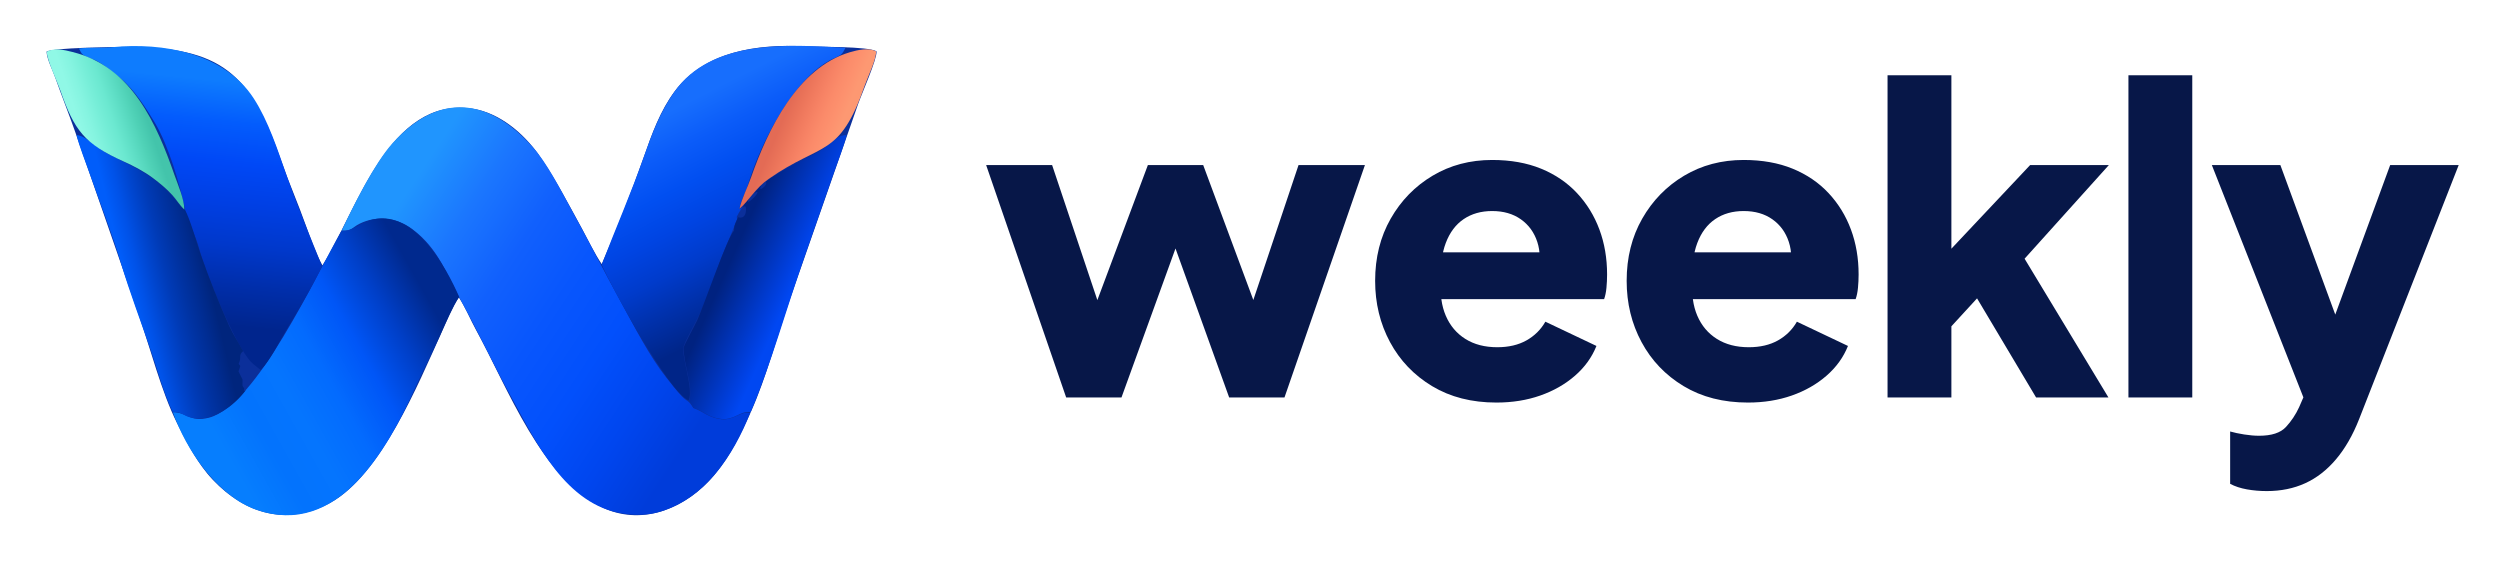
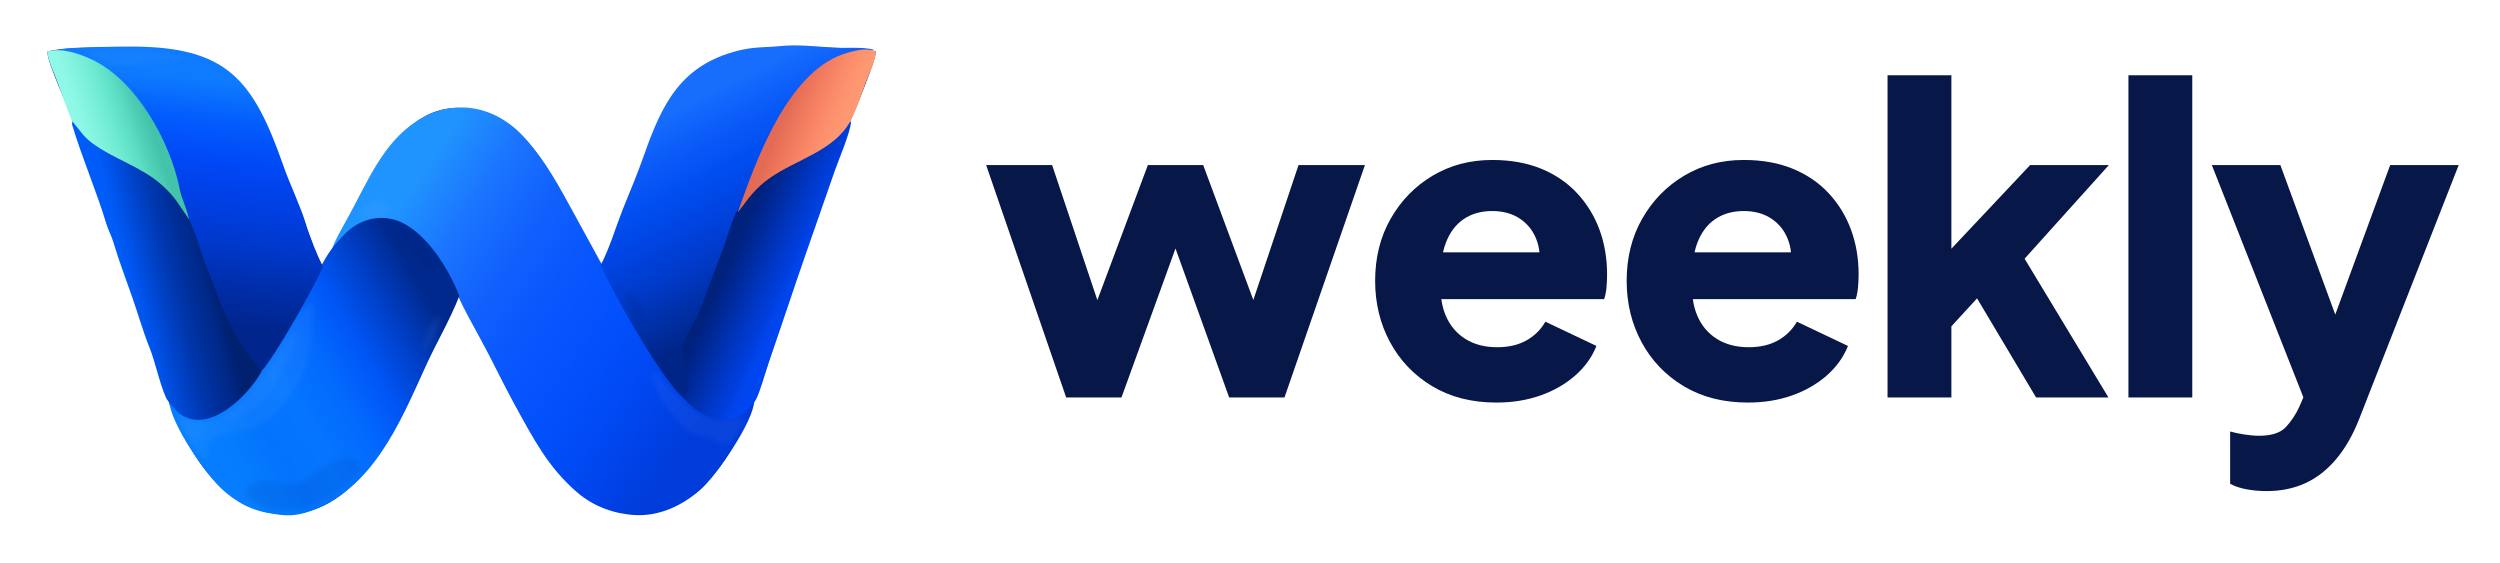
<svg xmlns="http://www.w3.org/2000/svg" viewBox="-60 -579 3642 820" role="img" aria-label="weekly">
  <g transform="translate(-192.66 -975.22) scale(1.2844)">
    <defs>
-       <linearGradient id="face1" gradientUnits="userSpaceOnUse" x1="1017.8" y1="670.4" x2="606.4" y2="399.4">
+       <linearGradient id="face1" gradientUnits="userSpaceOnUse" x1="1015.5" y1="673.8" x2="605.8" y2="402.0">
+         <stop offset="0.000" stop-color="#003cda" />
        <stop offset="0.071" stop-color="#003cda" />
        <stop offset="0.214" stop-color="#0046ef" />
        <stop offset="0.357" stop-color="#0250fc" />
        <stop offset="0.500" stop-color="#0856fd" />
        <stop offset="0.643" stop-color="#1160fd" />
-         <stop offset="0.786" stop-color="#1b76fe" />
-         <stop offset="0.929" stop-color="#2095fe" />
+         <stop offset="0.786" stop-color="#1b75fe" />
+         <stop offset="0.929" stop-color="#2094fe" />
+         <stop offset="1.000" stop-color="#2094fe" />
      </linearGradient>
-       <linearGradient id="face2" gradientUnits="userSpaceOnUse" x1="193.7" y1="-108.2" x2="-96.7" y2="54.0">
+       <clipPath id="c_face1">
+         <path d="M479.4 592.5C484.3 589.9 488.9 582.3 493.3 577.3C508.0 561.1 527.9 554.1 549.3 558.4C563.2 561.2 584.2 579.4 592.1 590.7C603.8 607.4 614.3 625.4 622.7 644.0C629.5 659.1 640.0 677.9 648.1 692.7C661.4 716.9 673.3 742.3 686.7 766.7C707.8 804.9 724.4 838.5 758.7 867.6C776.9 883.1 800.4 891.5 824.0 892.7C851.8 894.1 878.3 881.4 898.7 863.0C916.1 847.3 958.7 785.5 958.7 762.9C946.3 771.6 947.5 781.6 926.3 782.7C906.8 783.6 888.0 769.1 875.7 755.3C848.3 725.0 829.6 688.2 810.1 652.7C791.8 619.4 773.7 586.0 755.4 552.7C737.6 520.4 723.3 492.5 698.3 464.7C665.4 428.1 617.4 418.9 575.7 446.0C537.4 470.9 520.0 515.0 498.9 553.3C493.8 562.7 481.6 583.6 479.4 592.5Z" />
+       </clipPath>
+       <linearGradient id="face2" gradientUnits="userSpaceOnUse" x1="179.2" y1="-104.3" x2="-108.6" y2="63.2">
+         <stop offset="0.000" stop-color="#00298e" />
        <stop offset="0.071" stop-color="#00298e" />
        <stop offset="0.214" stop-color="#003fc7" />
-         <stop offset="0.357" stop-color="#0056f7" />
+         <stop offset="0.357" stop-color="#0056f6" />
        <stop offset="0.500" stop-color="#036bfe" />
        <stop offset="0.643" stop-color="#0575fe" />
        <stop offset="0.786" stop-color="#0373fd" />
-         <stop offset="0.929" stop-color="#067efe" />
+         <stop offset="0.929" stop-color="#057dfe" />
+         <stop offset="1.000" stop-color="#057dfe" />
      </linearGradient>
-       <linearGradient id="face3" gradientUnits="userSpaceOnUse" x1="474.8" y1="932.9" x2="343.9" y2="675.8">
+       <clipPath id="c_face2">
+         <path d="M294.7 762.0C296.6 788.6 336.6 847.8 357.7 865.7C379.4 884.2 396.8 889.9 424.3 892.7C434.6 893.7 444.8 891.9 454.3 888.5C525.0 863.8 556.3 789.9 585.1 726.0C597.2 699.1 613.9 671.1 624.3 644.0C612.5 614.0 587.8 573.8 558.0 560.4C536.6 550.8 512.9 556.2 496.0 572.3C490.8 577.3 481.9 587.3 477.9 593.0C450.1 632.6 379.0 809.2 315.0 780.4C304.2 775.6 302.1 769.3 295.0 761.9Z" />
+       </clipPath>
+       <linearGradient id="face3" gradientUnits="userSpaceOnUse" x1="477.2" y1="932.0" x2="346.5" y2="676.8">
+         <stop offset="0.000" stop-color="#002588" />
        <stop offset="0.071" stop-color="#002588" />
        <stop offset="0.214" stop-color="#0030a9" />
        <stop offset="0.357" stop-color="#003bcb" />
        <stop offset="0.500" stop-color="#0044e2" />
        <stop offset="0.643" stop-color="#014ff1" />
        <stop offset="0.786" stop-color="#0b5cf9" />
        <stop offset="0.929" stop-color="#176efd" />
+         <stop offset="1.000" stop-color="#176efd" />
      </linearGradient>
-       <linearGradient id="face4" gradientUnits="userSpaceOnUse" x1="-34.8" y1="336.7" x2="-67.9" y2="656.6">
-         <stop offset="0.071" stop-color="#0e7cfe" />
+       <clipPath id="c_face3">
+         <path d="M784.7 609.0C796.6 637.7 857.9 746.6 880.3 760.9C882.9 757.1 885.9 752.2 886.6 747.3C887.0 744.7 880.0 704.7 878.9 701.3C888.1 679.1 900.3 659.1 908.7 635.3C919.1 605.5 931.8 575.5 942.1 546.0C959.9 495.3 988.4 419.0 1032.0 386.3C1042.8 378.2 1059.9 368.1 1073.3 366.1C1080.2 365.0 1087.5 366.3 1094.5 364.9C1081.4 361.0 1058.2 363.8 1043.7 362.3C1026.9 360.7 1005.9 359.0 989.0 360.7C971.9 362.4 958.5 361.4 941.0 365.8C875.7 382.1 854.3 425.9 833.8 484.3C826.6 504.9 817.7 526.0 809.5 546.3C801.6 566.3 794.6 590.3 784.7 609.0Z" />
+       </clipPath>
+       <linearGradient id="face4" gradientUnits="userSpaceOnUse" x1="-34.9" y1="337.3" x2="-67.9" y2="656.0">
+         <stop offset="0.000" stop-color="#0e7bfe" />
+         <stop offset="0.071" stop-color="#0e7bfe" />
        <stop offset="0.214" stop-color="#035cfd" />
        <stop offset="0.357" stop-color="#0048f6" />
        <stop offset="0.500" stop-color="#003fe3" />
        <stop offset="0.643" stop-color="#0038cb" />
        <stop offset="0.786" stop-color="#002eaa" />
        <stop offset="0.929" stop-color="#00258d" />
+         <stop offset="1.000" stop-color="#00258d" />
      </linearGradient>
-       <linearGradient id="face5" gradientUnits="userSpaceOnUse" x1="187.6" y1="-44.8" x2="83.8" y2="-20.0">
-         <stop offset="0.071" stop-color="#00257d" />
-         <stop offset="0.214" stop-color="#002c91" />
-         <stop offset="0.357" stop-color="#0033a3" />
-         <stop offset="0.500" stop-color="#003bb7" />
-         <stop offset="0.643" stop-color="#0046cf" />
-         <stop offset="0.786" stop-color="#0052e8" />
-         <stop offset="0.929" stop-color="#005dfa" />
+       <clipPath id="c_face4">
+         <path d="M169.5 365.0C174.9 367.0 178.9 366.4 183.7 367.9C199.3 372.6 212.4 377.5 225.7 387.5C274.4 424.0 293.7 477.6 310.5 533.3C312.8 541.1 314.6 552.4 317.0 559.3C330.8 598.6 347.5 650.7 367.3 686.7C375.1 701.0 386.3 720.5 400.0 729.2C414.7 713.6 460.6 632.6 469.6 611.0C463.4 598.9 454.3 576.3 450.5 563.3C444.1 542.1 432.1 517.7 424.5 496.0C390.2 398.0 360.3 361.3 251.7 361.3C239.8 361.3 175.1 361.8 169.5 365.0Z" />
+       </clipPath>
+       <linearGradient id="face5" gradientUnits="userSpaceOnUse" x1="199.4" y1="-47.1" x2="85.5" y2="-20.2">
+         <stop offset="0.000" stop-color="#002070" />
+         <stop offset="0.071" stop-color="#002070" />
+         <stop offset="0.214" stop-color="#00298a" />
+         <stop offset="0.357" stop-color="#002f9b" />
+         <stop offset="0.500" stop-color="#0038b0" />
+         <stop offset="0.643" stop-color="#0043c9" />
+         <stop offset="0.786" stop-color="#0050e4" />
+         <stop offset="0.929" stop-color="#005cf9" />
+         <stop offset="1.000" stop-color="#005cf9" />
      </linearGradient>
-       <linearGradient id="face6" gradientUnits="userSpaceOnUse" x1="1078.2" y1="480.8" x2="996.2" y2="444.2">
-         <stop offset="0.071" stop-color="#0047f2" />
-         <stop offset="0.214" stop-color="#0040e0" />
-         <stop offset="0.357" stop-color="#003acd" />
-         <stop offset="0.500" stop-color="#0034ba" />
-         <stop offset="0.643" stop-color="#002ea7" />
-         <stop offset="0.786" stop-color="#002893" />
-         <stop offset="0.929" stop-color="#002280" />
+       <clipPath id="c_face5">
+         <path d="M185.7 446.7C185.5 447.8 184.3 447.3 185.2 450.3C196.4 487.8 212.6 524.8 223.9 562.3C225.8 568.8 229.9 576.5 231.8 583.0C238.2 604.3 246.1 625.3 253.5 646.3C260.0 664.9 265.4 684.1 272.7 702.3C279.9 720.3 284.0 742.8 291.9 760.3C292.9 762.5 302.2 773.4 304.3 775.3C337.4 805.1 385.4 757.1 400.3 729.0C372.2 698.1 359.2 670.5 345.5 631.3C341.3 619.5 335.1 606.4 331.5 594.7C325.1 573.2 316.2 548.2 301.0 531.3C273.5 500.8 247.7 496.4 216.0 475.8C208.4 470.8 201.4 464.8 195.3 458.0C190.9 453.1 191.3 450.8 185.7 446.7Z" />
+       </clipPath>
+       <linearGradient id="face6" gradientUnits="userSpaceOnUse" x1="1076.6" y1="482.9" x2="993.6" y2="445.7">
+         <stop offset="0.000" stop-color="#0046f0" />
+         <stop offset="0.071" stop-color="#0046f0" />
+         <stop offset="0.214" stop-color="#003fde" />
+         <stop offset="0.357" stop-color="#0039cb" />
+         <stop offset="0.500" stop-color="#0033b8" />
+         <stop offset="0.643" stop-color="#002da4" />
+         <stop offset="0.786" stop-color="#002790" />
+         <stop offset="0.929" stop-color="#00217c" />
+         <stop offset="1.000" stop-color="#00217c" />
      </linearGradient>
-       <linearGradient id="mint" gradientUnits="userSpaceOnUse" x1="116.4" y1="-38.8" x2="33.5" y2="-11.2">
-         <stop offset="0.071" stop-color="#43c4ab" />
-         <stop offset="0.214" stop-color="#4fd1b6" />
-         <stop offset="0.357" stop-color="#5dddc4" />
-         <stop offset="0.500" stop-color="#6be8d0" />
+       <clipPath id="c_face6">
+         <path d="M877.0 700.7C878.2 705.4 885.3 744.0 884.9 746.7C884.2 751.6 881.3 756.1 879.5 760.7C895.1 779.8 928.0 794.6 949.3 775.3C950.7 774.1 960.0 763.2 960.6 762.0C966.2 750.9 971.2 731.2 975.5 718.7C989.3 679.4 1002.1 639.9 1015.8 600.7C1027.3 567.8 1038.7 534.9 1050.2 502.0C1055.5 486.9 1067.1 460.7 1068.8 446.1C1059.6 452.5 1053.8 465.0 1041.3 473.1C1012.2 492.1 978.6 502.0 954.7 528.7C950.7 533.1 940.4 546.0 937.6 550.7C935.0 555.0 927.7 578.1 925.5 584.7C917.7 606.8 908.6 628.5 900.8 650.7C894.7 668.1 884.8 684.0 877.0 700.7Z" />
+       </clipPath>
+       <linearGradient id="mint" gradientUnits="userSpaceOnUse" x1="115.1" y1="-38.9" x2="32.3" y2="-10.9">
+         <stop offset="0.000" stop-color="#42c3aa" />
+         <stop offset="0.071" stop-color="#42c3aa" />
+         <stop offset="0.214" stop-color="#4fd0b6" />
+         <stop offset="0.357" stop-color="#5cddc4" />
+         <stop offset="0.500" stop-color="#6ae7cf" />
        <stop offset="0.643" stop-color="#77eed8" />
-         <stop offset="0.786" stop-color="#85f4e0" />
-         <stop offset="0.929" stop-color="#90f8e6" />
+         <stop offset="0.786" stop-color="#84f3df" />
+         <stop offset="0.929" stop-color="#8ff8e6" />
+         <stop offset="1.000" stop-color="#8ff8e6" />
      </linearGradient>
-       <linearGradient id="coral" gradientUnits="userSpaceOnUse" x1="1062.3" y1="450.4" x2="995.1" y2="421.9">
+       <clipPath id="c_mint">
+         <path d="M157.1 367.0C156.6 374.9 165.9 394.1 169.0 403.0C171.1 409.0 183.6 444.2 185.9 446.9C193.0 455.2 198.1 463.5 207.3 470.4C232.4 489.2 263.8 497.5 287.3 518.7C302.6 532.4 306.9 542.0 317.7 557.3C315.4 546.1 309.1 532.7 307.1 522.7C296.4 469.1 257.7 398.6 206.0 375.3C191.8 368.9 172.7 362.5 157.4 366.7Z" />
+       </clipPath>
+       <linearGradient id="coral" gradientUnits="userSpaceOnUse" x1="1063.5" y1="447.5" x2="996.1" y2="419.1">
+         <stop offset="0.000" stop-color="#fd9872" />
        <stop offset="0.071" stop-color="#fd9872" />
        <stop offset="0.214" stop-color="#fd916e" />
        <stop offset="0.357" stop-color="#fb8b6a" />
        <stop offset="0.500" stop-color="#f78365" />
        <stop offset="0.643" stop-color="#f17b5f" />
        <stop offset="0.786" stop-color="#ea7359" />
        <stop offset="0.929" stop-color="#e36b55" />
+         <stop offset="1.000" stop-color="#e36b55" />
      </linearGradient>
+       <clipPath id="c_coral">
+         <path d="M940.5 548.9C952.8 533.0 959.1 522.5 976.7 510.2C1006.4 489.4 1049.3 479.6 1067.8 446.0C1073.7 435.2 1080.3 416.0 1084.5 404.0C1087.9 394.4 1097.5 375.4 1096.5 366.7C1085.8 362.0 1070.1 366.2 1059.3 370.0C996.0 392.2 960.9 490.1 940.3 548.8Z" />
+       </clipPath>
+       <filter id="hair" x="-5%" y="-5%" width="110%" height="110%">
+         <feGaussianBlur stdDeviation="0.6" />
+       </filter>
+       <filter id="soft" x="-5%" y="-5%" width="110%" height="110%">
+         <feGaussianBlur stdDeviation="3" />
+       </filter>
    </defs>
-     <path fill="#0b2f9a" d="M785.7 607.9C777.6 596.1 770.3 580.5 763.3 567.7C747.8 539.5 733.0 510.8 714.5 484.3C697.1 459.5 669.7 436.3 639.0 431.7C544.5 417.5 508.4 547.1 469.0 609.5C462.2 597.8 454.8 577.2 450.1 564.0C441.7 540.0 431.3 516.7 422.9 492.7C387.2 390.7 354.9 361.7 245.3 361.7C232.0 361.7 163.2 362.7 156.1 367.0C156.5 375.9 163.0 388.0 166.0 396.7C173.3 417.5 181.5 437.9 188.8 458.7C212.9 527.5 236.4 596.5 260.5 665.3C273.7 703.2 286.4 753.0 303.9 788.0C315.2 810.5 327.2 834.2 344.7 852.7C381.7 891.6 429.3 905.5 478.0 878.7C534.9 847.4 577.5 744.7 603.9 686.0C609.5 673.6 616.6 656.8 623.7 645.8C631.2 657.0 636.6 670.7 643.2 682.7C679.2 748.1 717.9 853.3 788.3 884.9C833.9 905.4 882.5 883.8 912.9 848.0C931.2 826.5 943.6 800.8 955.1 775.3C972.3 737.1 985.1 688.3 999.2 648.0C1025.0 574.2 1050.7 500.4 1076.5 426.7C1080.6 414.9 1098.2 375.6 1097.5 366.7C1088.1 360.9 1030.8 361.8 1015.7 361.0C962.6 358.3 902.9 366.3 868.6 412.0C852.2 433.8 842.6 460.5 833.7 486.0C820.0 525.1 802.5 569.9 785.9 607.8Z" />
-     <path fill="url(#face1)" d="M491.1 569.9C502.6 570.9 502.2 566.7 511.0 562.3C530.7 552.5 553.4 555.2 571.0 568.4C601.0 590.9 609.7 619.6 626.6 650.3C646.3 686.2 663.8 723.7 683.6 759.7C711.7 810.8 745.0 881.3 810.0 891.0C824.1 893.1 838.3 893.0 852.0 888.9C903.8 873.3 935.0 824.9 954.2 777.0C944.2 774.1 936.0 785.4 921.7 784.0C907.6 782.6 901.4 775.4 889.7 771.3C883.7 761.5 883.1 764.7 876.7 758.0C870.3 751.3 864.8 743.9 859.0 736.7C840.4 713.4 821.9 677.3 807.3 650.7C788.2 615.9 770.2 580.3 750.9 545.3C738.8 523.2 723.7 493.2 707.0 474.7C657.0 419.1 600.5 413.1 548.7 470.7C527.9 493.7 504.6 541.0 490.9 569.8Z" />
-     <path fill="url(#face2)" d="M490.5 570.5C461.6 620.5 394.4 768.7 340.0 782.3C318.4 787.7 315.0 775.8 299.4 776.1C314.2 818.8 349.9 871.2 394.0 886.7C486.7 919.1 543.0 817.7 574.4 748.0C583.2 728.5 593.2 709.5 602.0 690.0C607.1 678.6 617.4 654.1 624.1 645.3C609.0 610.5 573.8 547.8 527.7 557.1C512.5 560.1 503.8 571.0 490.5 570.5Z" />
-     <path fill="url(#face3)" d="M785.8 608.7C797.5 635.7 862.0 753.7 884.3 762.6C890.3 749.7 875.7 711.3 878.6 701.7C881.2 692.9 892.4 674.4 896.9 664.3C904.7 647.0 912.6 625.7 918.9 607.7C924.7 590.9 933.4 573.7 939.1 557.3C939.6 556.0 938.6 555.3 939.1 554.0C941.6 548.6 945.1 544.5 947.7 539.1C945.8 542.1 945.1 544.7 942.0 545.5C943.1 536.3 948.8 527.6 951.5 518.3C964.0 476.7 990.3 425.4 1021.1 394.7C1028.0 387.8 1036.4 381.3 1045.0 376.6C1048.8 374.5 1053.5 373.1 1057.0 370.5C1059.3 368.8 1060.9 365.2 1062.3 362.7C997.9 359.0 910.1 352.6 867.9 413.0C852.4 435.1 842.7 460.4 833.8 485.7C819.4 526.7 801.3 568.0 785.8 608.7Z" />
-     <path fill="url(#face4)" d="M192.9 363.5C194.1 365.7 195.2 368.9 197.4 370.5C202.1 373.8 208.3 375.0 213.3 377.7C223.0 383.1 231.4 390.6 240.0 397.4C255.1 409.5 268.8 430.8 278.7 447.3C294.3 473.2 307.4 517.2 313.3 546.7C315.6 557.8 325.9 577.3 328.9 589.3C335.5 615.8 370.6 701.6 388.3 719.3C391.5 722.5 395.6 725.3 399.0 728.2C409.6 717.4 419.5 697.1 427.5 683.7C441.4 660.6 457.2 634.6 468.5 610.3C455.1 576.8 440.5 542.1 428.5 508.0C418.4 479.0 407.7 445.7 391.0 420.0C357.5 368.4 287.8 356.3 230.7 362.0C218.4 363.2 205.2 362.0 192.9 363.5Z" />
-     <path fill="url(#face5)" d="M299.1 775.6C310.1 775.8 310.5 779.8 319.7 782.1C343.3 788.0 368.9 769.0 382.1 751.0C381.4 751.2 380.6 752.0 380.1 751.9C379.3 751.8 380.4 750.0 380.4 749.7C380.4 748.5 378.7 747.3 378.4 746.0C378.1 744.3 378.6 739.8 378.3 738.7C378.1 738.2 374.6 731.8 373.8 729.7C377.3 720.8 375.2 724.2 374.0 721.0C377.9 712.8 373.0 712.1 379.1 706.7C374.1 697.3 367.9 688.4 363.5 678.7C351.5 652.1 340.4 624.2 330.8 596.7C327.2 586.4 318.0 553.9 313.0 546.7C312.8 546.4 310.6 545.7 309.6 544.3C284.6 511.0 261.9 501.0 226.0 483.1C214.8 477.5 200.1 461.9 190.1 461.7C193.6 475.9 199.6 490.0 204.5 504.0C216.4 537.8 230.6 573.9 240.8 608.0C250.3 639.6 262.7 672.7 273.7 704.0C281.7 727.0 288.6 753.9 299.1 775.6Z" />
-     <path fill="url(#face6)" d="M971.0 515.1C971.3 514.9 970.1 515.9 970.3 515.7C970.5 515.6 971.8 514.4 972.1 514.8C974.9 518.6 960.8 528.7 967.3 518.2C963.8 521.4 961.2 525.3 957.6 528.4C968.7 520.8 958.3 534.8 951.6 537.7C951.9 534.1 953.2 532.6 955.3 530.0C951.9 533.2 949.1 537.0 945.9 543.7C946.9 543.2 947.9 542.1 948.6 542.5C950.1 543.5 950.7 557.9 940.5 554.9C938.1 560.6 935.6 563.5 935.9 570.0C928.1 577.9 901.9 654.3 894.3 671.3C892.2 676.0 878.9 700.3 878.7 702.7C877.9 718.9 890.0 747.6 885.0 763.3C886.7 765.8 888.4 768.3 889.8 770.9C901.5 775.2 907.6 782.3 921.7 783.7C936.3 785.1 943.3 774.1 954.7 775.9C978.1 720.7 995.8 656.6 1015.9 599.3C1027.0 567.6 1038.1 535.8 1049.2 504.0C1054.1 490.0 1059.9 475.9 1063.6 461.7C1060.3 461.8 1057.3 462.2 1054.3 463.9C1046.7 468.5 1039.6 476.3 1030.3 481.4C1009.4 492.9 990.4 500.5 971.0 515.1Z" />
-     <path fill="url(#mint)" d="M156.3 367.3C156.9 377.5 167.9 400.2 171.8 411.3C187.6 456.4 198.9 471.6 243.7 491.7C255.2 496.9 266.9 503.0 277.0 510.6C284.7 516.4 292.2 522.5 298.7 529.7C303.6 535.1 307.1 541.3 312.3 546.0C312.2 534.1 305.3 518.7 301.3 507.3C280.8 448.7 252.9 384.3 185.7 367.5C176.4 365.1 164.9 362.5 156.5 367.0Z" />
-     <path fill="url(#coral)" d="M942.1 545.2C953.0 535.9 959.7 522.2 975.0 511.5C1036.0 468.9 1055.2 488.3 1084.2 405.3C1087.5 395.9 1097.6 375.0 1096.9 366.7C1088.4 362.3 1076.1 365.1 1067.0 367.8C1007.9 385.5 974.3 455.1 955.3 509.3C951.4 520.6 944.4 534.1 942.1 545.2Z" />
+     <path fill="#0b2f9a" d="M785.7 608.4C778.3 599.7 769.6 580.6 763.6 569.7C749.1 543.4 735.2 516.9 718.8 491.7C699.0 461.2 674.4 439.7 638.7 432.6C545.8 414.0 508.3 552.6 469.0 610.1C460.1 596.9 456.1 576.8 449.1 562.7C442.8 550.1 436.4 531.6 431.7 518.0C395.8 415.6 375.7 362.3 254.3 362.3C233.7 362.3 173.1 361.5 157.1 367.0C156.3 379.9 181.6 430.1 185.8 447.0C189.3 460.9 194.7 474.1 199.5 487.7C210.5 519.3 221.6 550.8 232.7 582.3C244.4 615.9 257.0 651.0 267.2 685.0C268.8 690.5 272.3 697.1 273.9 702.3C282.2 730.0 291.9 759.3 303.7 785.7C314.7 810.0 328.5 834.9 347.0 854.3C381.6 890.8 430.4 904.2 475.7 879.3C547.2 839.9 584.8 714.3 623.7 644.4C632.0 656.8 637.7 671.4 644.9 684.7C677.7 744.3 720.6 853.7 784.0 882.3C828.6 902.3 872.9 889.5 906.0 854.7C926.0 833.6 940.1 807.0 951.9 780.7C965.4 750.8 978.4 710.3 987.9 678.7C991.1 667.8 996.5 656.3 999.8 645.3C1013.5 599.7 1031.3 553.2 1047.1 508.0C1051.2 496.5 1056.7 483.3 1060.1 472.0C1062.5 464.2 1066.4 448.6 1069.3 442.0C1074.5 430.5 1097.5 375.2 1096.5 366.7C1090.0 363.3 1017.4 361.3 1004.7 361.3C904.4 361.3 867.9 390.0 834.8 484.7C826.9 507.2 816.4 529.6 808.5 552.0C803.3 566.8 793.6 596.1 785.7 608.4Z" />
+     <path fill="url(#face1)" d="M479.4 592.5C484.3 589.9 488.9 582.3 493.3 577.3C508.0 561.1 527.9 554.1 549.3 558.4C563.2 561.2 584.2 579.4 592.1 590.7C603.8 607.4 614.3 625.4 622.7 644.0C629.5 659.1 640.0 677.9 648.1 692.7C661.4 716.9 673.3 742.3 686.7 766.7C707.8 804.9 724.4 838.5 758.7 867.6C776.9 883.1 800.4 891.5 824.0 892.7C851.8 894.1 878.3 881.4 898.7 863.0C916.1 847.3 958.7 785.5 958.7 762.9C946.3 771.6 947.5 781.6 926.3 782.7C906.8 783.6 888.0 769.1 875.7 755.3C848.3 725.0 829.6 688.2 810.1 652.7C791.8 619.4 773.7 586.0 755.4 552.7C737.6 520.4 723.3 492.5 698.3 464.7C665.4 428.1 617.4 418.9 575.7 446.0C537.4 470.9 520.0 515.0 498.9 553.3C493.8 562.7 481.6 583.6 479.4 592.5Z" />
+     <g clip-path="url(#c_face1)">
+       <g filter="url(#soft)">
+         <path fill="#9cd0ff" fill-opacity="0.061" fill-rule="evenodd" d="M843.7 729.6C838.0 745.4 871.9 789.5 884.3 798.1C890.8 802.6 902.2 802.9 909.7 805.5C915.6 807.6 920.4 811.8 926.3 813.3C934.7 809.0 947.4 791.6 946.3 782.4C934.7 780.2 928.8 789.1 911.0 783.8C890.7 777.7 873.5 760.3 859.3 745.3C853.2 738.9 852.4 733.4 843.7 729.6ZM510.2 553.9C518.2 556.2 538.0 554.8 544.9 550.0C541.8 526.6 517.3 535.8 510.1 553.7Z" />
+       </g>
+       <g filter="url(#hair)" />
+     </g>
+     <path fill="url(#face2)" d="M294.7 762.0C296.6 788.6 336.6 847.8 357.7 865.7C379.4 884.2 396.8 889.9 424.3 892.7C434.6 893.7 444.8 891.9 454.3 888.5C525.0 863.8 556.3 789.9 585.1 726.0C597.2 699.1 613.9 671.1 624.3 644.0C612.5 614.0 587.8 573.8 558.0 560.4C536.6 550.8 512.9 556.2 496.0 572.3C490.8 577.3 481.9 587.3 477.9 593.0C450.1 632.6 379.0 809.2 315.0 780.4C304.2 775.6 302.1 769.3 295.0 761.9Z" />
+     <g clip-path="url(#c_face2)">
+       <g filter="url(#soft)">
+         <path fill="#9cd0ff" fill-opacity="0.064" fill-rule="evenodd" d="M583.3 707.4C590.8 701.1 605.1 677.6 602.3 666.8C590.1 667.2 583.6 697.3 583.1 707.2ZM305.3 779.8C302.4 791.1 327.0 826.6 337.3 830.5C342.5 820.0 334.0 815.3 344.7 805.7C351.6 799.4 384.7 797.3 394.0 793.1C415.7 783.3 441.4 748.5 449.1 726.3C452.3 717.4 456.0 692.4 457.0 682.3C457.8 673.9 459.7 657.4 457.6 649.8C448.4 654.2 442.4 665.7 436.8 674.3C415.9 706.4 378.6 773.3 341.3 784.5C326.5 788.9 316.0 779.1 305.3 779.8Z" />
+         <path fill="#9cd0ff" fill-opacity="0.048" fill-rule="evenodd" d="M309.0 784.1C309.0 791.9 318.0 807.0 325.3 810.6C327.7 807.8 336.8 794.3 338.1 791.3C335.1 790.0 311.8 784.2 309.0 784.1ZM354.5 785.6C376.2 786.7 403.6 764.2 415.0 746.7C418.6 741.2 419.3 734.4 422.4 728.7C429.4 715.9 442.2 698.9 438.7 683.6C428.9 688.6 417.1 711.4 410.5 721.7C394.3 746.6 374.7 765.0 354.5 785.6Z" />
+         <path fill="#00103a" fill-opacity="0.073" fill-rule="evenodd" d="M383.7 859.7C379.6 868.1 381.9 872.0 389.3 877.6C424.6 904.1 507.4 871.5 512.5 832.7C477.3 816.0 465.7 853.6 432.7 858.6C428.1 859.3 424.3 856.3 420.0 855.3C408.9 852.5 394.3 854.6 384.0 859.4ZM555.1 571.0C553.0 582.7 562.2 580.3 567.6 587.0C574.6 595.8 583.5 614.8 597.7 615.1C599.4 600.6 583.9 588.8 574.7 580.9C567.3 574.7 567.4 565.7 555.1 571.0Z" />
+       </g>
+       <g filter="url(#hair)" />
+     </g>
+     <path fill="url(#face3)" d="M784.7 609.0C796.6 637.7 857.9 746.6 880.3 760.9C882.9 757.1 885.9 752.2 886.6 747.3C887.0 744.7 880.0 704.7 878.9 701.3C888.1 679.1 900.3 659.1 908.7 635.3C919.1 605.5 931.8 575.5 942.1 546.0C959.9 495.3 988.4 419.0 1032.0 386.3C1042.8 378.2 1059.9 368.1 1073.3 366.1C1080.2 365.0 1087.5 366.3 1094.5 364.9C1081.4 361.0 1058.2 363.8 1043.7 362.3C1026.9 360.7 1005.9 359.0 989.0 360.7C971.9 362.4 958.5 361.4 941.0 365.8C875.7 382.1 854.3 425.9 833.8 484.3C826.6 504.9 817.7 526.0 809.5 546.3C801.6 566.3 794.6 590.3 784.7 609.0Z" />
+     <g clip-path="url(#c_face3)">
+       <g filter="url(#soft)">
+         <path fill="#00103a" fill-opacity="0.083" fill-rule="evenodd" d="M812.5 639.7C811.1 647.7 825.1 673.8 833.0 677.6C837.2 669.4 825.3 643.2 820.3 639.5C817.4 637.4 815.2 638.7 812.5 639.7Z" />
+       </g>
+       <g filter="url(#hair)" />
+     </g>
+     <path fill="url(#face4)" d="M169.5 365.0C174.9 367.0 178.9 366.4 183.7 367.9C199.3 372.6 212.4 377.5 225.7 387.5C274.4 424.0 293.7 477.6 310.5 533.3C312.8 541.1 314.6 552.4 317.0 559.3C330.8 598.6 347.5 650.7 367.3 686.7C375.1 701.0 386.3 720.5 400.0 729.2C414.7 713.6 460.6 632.6 469.6 611.0C463.4 598.9 454.3 576.3 450.5 563.3C444.1 542.1 432.1 517.7 424.5 496.0C390.2 398.0 360.3 361.3 251.7 361.3C239.8 361.3 175.1 361.8 169.5 365.0Z" />
+     <g clip-path="url(#c_face4)">
+       <g filter="url(#soft)">
+         <path fill="#9cd0ff" fill-opacity="0.055" fill-rule="evenodd" d="M202.1 368.0C207.5 373.4 224.0 380.9 232.0 381.7C246.5 383.1 297.1 378.8 311.8 375.9C297.6 364.3 219.0 360.6 202.2 367.7Z" />
+       </g>
+       <g filter="url(#hair)" />
+     </g>
+     <path fill="url(#face5)" d="M185.7 446.7C185.5 447.8 184.3 447.3 185.2 450.3C196.4 487.8 212.6 524.8 223.9 562.3C225.8 568.8 229.9 576.5 231.8 583.0C238.2 604.3 246.1 625.3 253.5 646.3C260.0 664.9 265.4 684.1 272.7 702.3C279.9 720.3 284.0 742.8 291.9 760.3C292.9 762.5 302.2 773.4 304.3 775.3C337.4 805.1 385.4 757.1 400.3 729.0C372.2 698.1 359.2 670.5 345.5 631.3C341.3 619.5 335.1 606.4 331.5 594.7C325.1 573.2 316.2 548.2 301.0 531.3C273.5 500.8 247.7 496.4 216.0 475.8C208.4 470.8 201.4 464.8 195.3 458.0C190.9 453.1 191.3 450.8 185.7 446.7Z" />
+     <path fill="url(#face6)" d="M877.0 700.7C878.2 705.4 885.3 744.0 884.9 746.7C884.2 751.6 881.3 756.1 879.5 760.7C895.1 779.8 928.0 794.6 949.3 775.3C950.7 774.1 960.0 763.2 960.6 762.0C966.2 750.9 971.2 731.2 975.5 718.7C989.3 679.4 1002.1 639.9 1015.8 600.7C1027.3 567.8 1038.7 534.9 1050.2 502.0C1055.5 486.9 1067.1 460.7 1068.8 446.1C1059.6 452.5 1053.8 465.0 1041.3 473.1C1012.2 492.1 978.6 502.0 954.7 528.7C950.7 533.1 940.4 546.0 937.6 550.7C935.0 555.0 927.7 578.1 925.5 584.7C917.7 606.8 908.6 628.5 900.8 650.7C894.7 668.1 884.8 684.0 877.0 700.7Z" />
+     <path fill="url(#mint)" d="M157.1 367.0C156.6 374.9 165.9 394.1 169.0 403.0C171.1 409.0 183.6 444.2 185.9 446.9C193.0 455.2 198.1 463.5 207.3 470.4C232.4 489.2 263.8 497.5 287.3 518.7C302.6 532.4 306.9 542.0 317.7 557.3C315.4 546.1 309.1 532.7 307.1 522.7C296.4 469.1 257.7 398.6 206.0 375.3C191.8 368.9 172.7 362.5 157.4 366.7Z" />
+     <path fill="url(#coral)" d="M940.5 548.9C952.8 533.0 959.1 522.5 976.7 510.2C1006.4 489.4 1049.3 479.6 1067.8 446.0C1073.7 435.2 1080.3 416.0 1084.5 404.0C1087.9 394.4 1097.5 375.4 1096.5 366.7C1085.8 362.0 1070.1 366.2 1059.3 370.0C996.0 392.2 960.9 490.1 940.3 548.8Z" />
  </g>
  <path fill="#071748" transform="translate(1369.8 0) scale(0.62)" d="M199 0 11 -546H166L298 -152L244 -153L391 -546H521L667 -153L613 -152L745 -546H901L712 0H582L430 -422H482L329 0ZM1210.0 12Q1123.0 12 1059.0 -26.5Q995.0 -65 960.0 -130.0Q925.0 -195 925.0 -274Q925.0 -356 961.5 -420.0Q998.0 -484 1060.0 -521.0Q1122.0 -558 1200.0 -558Q1265.0 -558 1315.0 -537.5Q1365.0 -517 1399.5 -480.0Q1434.0 -443 1452.0 -394.5Q1470.0 -346 1470.0 -289Q1470.0 -273 1468.5 -257.5Q1467.0 -242 1463.0 -231H1054.0V-341H1378.0L1307.0 -289Q1317.0 -332 1306.0 -365.5Q1295.0 -399 1267.5 -418.5Q1240.0 -438 1200.0 -438Q1161.0 -438 1133.0 -419.0Q1105.0 -400 1091.0 -363.0Q1077.0 -326 1080.0 -273Q1076.0 -227 1091.0 -192.0Q1106.0 -157 1137.0 -137.5Q1168.0 -118 1212.0 -118Q1252.0 -118 1280.5 -134.0Q1309.0 -150 1325.0 -178L1445.0 -121Q1429.0 -81 1394.5 -51.0Q1360.0 -21 1313.0 -4.5Q1266.0 12 1210.0 12ZM1801.0 12Q1714.0 12 1650.0 -26.5Q1586.0 -65 1551.0 -130.0Q1516.0 -195 1516.0 -274Q1516.0 -356 1552.5 -420.0Q1589.0 -484 1651.0 -521.0Q1713.0 -558 1791.0 -558Q1856.0 -558 1906.0 -537.5Q1956.0 -517 1990.5 -480.0Q2025.0 -443 2043.0 -394.5Q2061.0 -346 2061.0 -289Q2061.0 -273 2059.5 -257.5Q2058.0 -242 2054.0 -231H1645.0V-341H1969.0L1898.0 -289Q1908.0 -332 1897.0 -365.5Q1886.0 -399 1858.5 -418.5Q1831.0 -438 1791.0 -438Q1752.0 -438 1724.0 -419.0Q1696.0 -400 1682.0 -363.0Q1668.0 -326 1671.0 -273Q1667.0 -227 1682.0 -192.0Q1697.0 -157 1728.0 -137.5Q1759.0 -118 1803.0 -118Q1843.0 -118 1871.5 -134.0Q1900.0 -150 1916.0 -178L2036.0 -121Q2020.0 -81 1985.5 -51.0Q1951.0 -21 1904.0 -4.5Q1857.0 12 1801.0 12ZM2129.0 0V-757H2279.0V-272L2223.0 -290L2464.0 -546H2649.0L2451.0 -326L2648.0 0H2478.0L2313.0 -277L2400.0 -299L2233.0 -117L2279.0 -204V0ZM2695.0 0V-757H2845.0V0ZM3020.0 220Q2996.0 220 2973.5 216.0Q2951.0 212 2934.0 203V80Q2948.0 84 2967.0 87.0Q2986.0 90 3002.0 90Q3046.0 90 3065.0 69.5Q3084.0 49 3096.0 23L3133.0 -62L3131.0 63L2891.0 -546H3052.0L3211.0 -113H3151.0L3310.0 -546H3471.0L3237.0 51Q3215.0 107 3183.0 145.0Q3151.0 183 3110.5 201.5Q3070.0 220 3020.0 220Z" />
</svg>
